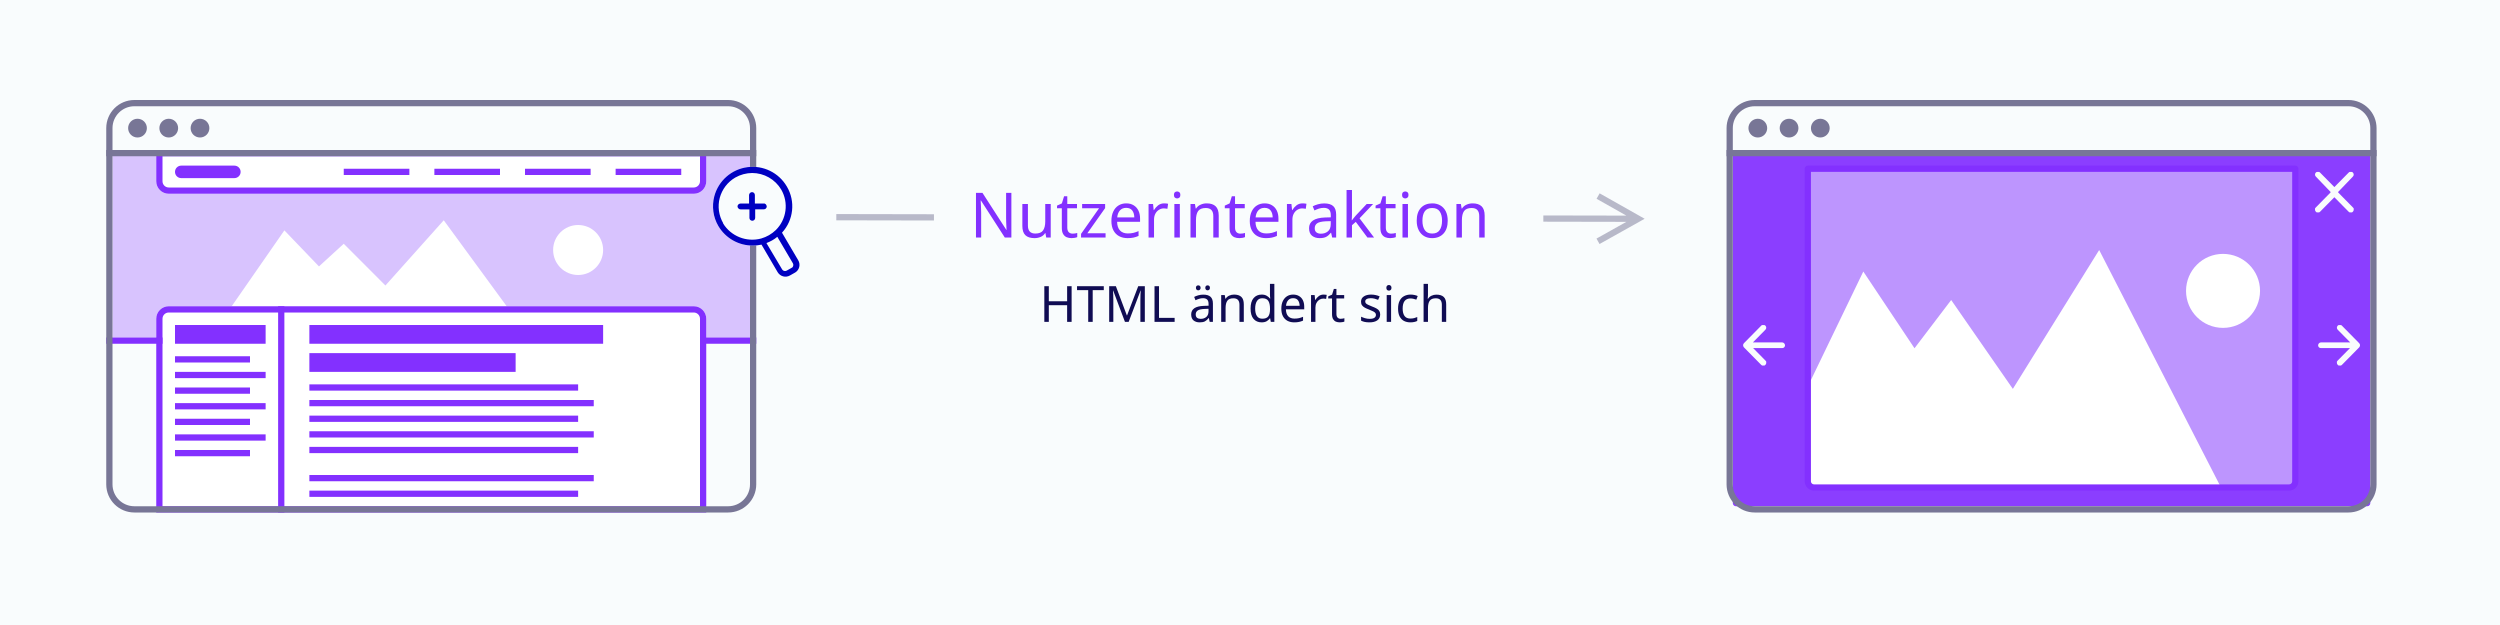
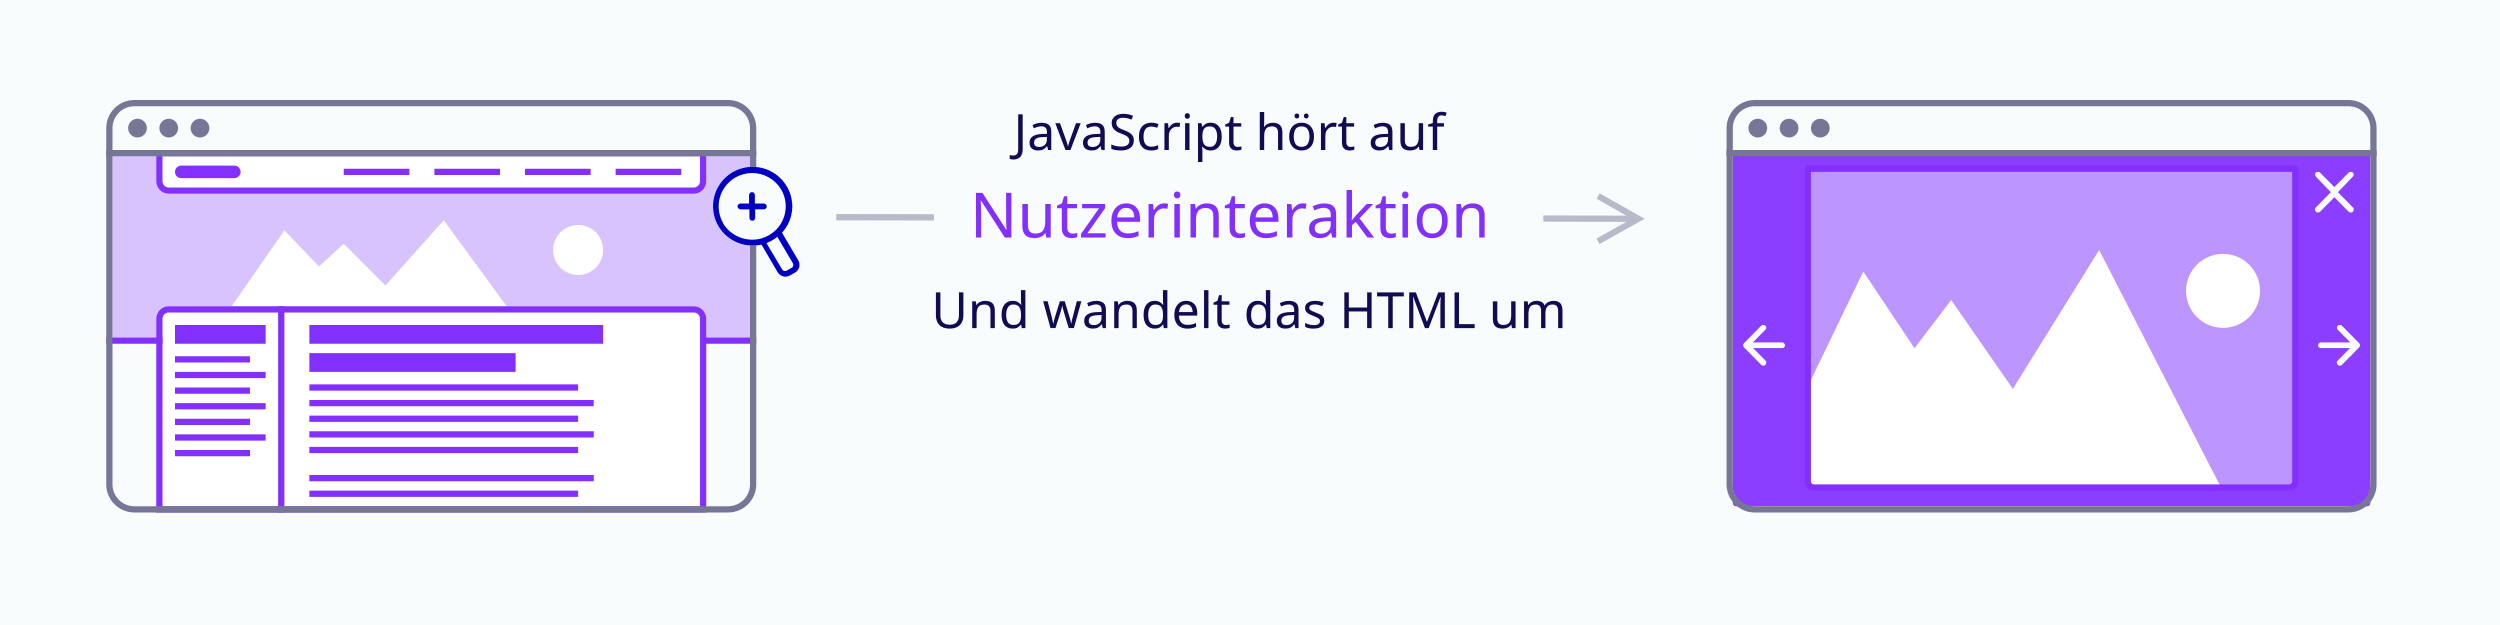
<svg xmlns="http://www.w3.org/2000/svg" xmlns:xlink="http://www.w3.org/1999/xlink" width="800" height="200" viewBox="0 0 800 200">
  <defs>
    <path id="a" d="M0,0 L156,0 L156,100 C156,101.105 155.105,102 154,102 L2,102 C0.895,102 1.91162759e-15,101.105 0,100 L0,0 L0,0 Z" />
    <path id="b" d="M0,0 L156,0 L156,100 C156,101.105 155.105,102 154,102 L2,102 C0.895,102 1.91162759e-15,101.105 0,100 L0,0 L0,0 Z" />
  </defs>
  <g fill="none" fill-rule="evenodd">
    <rect width="800" height="200" fill="#F9FCFD" />
    <g transform="translate(34 32)">
      <rect width="204" height="60" x="2" y="16" fill="#8330FF" opacity=".283" />
      <polygon fill="#FFF" points="32.5 77 57 41.719 68.069 53.253 76 46 89.334 59.36 108 38.485 134 74" />
      <circle cx="151" cy="48" r="8" fill="#FFF" />
      <path fill="#FFF" d="M20 66 188 66C190.209 66 192 67.791 192 70L192 132 192 132 16 132 16 70C16 67.791 17.791 66 20 66ZM16 16 192 16 192 26C192 28.209 190.209 30 188 30L20 30C17.791 30 16 28.209 16 26L16 16 16 16Z" />
      <g transform="translate(0 16)">
        <path stroke="#8330FF" stroke-width="2" d="M191 1 191 10C191 10.828 190.664 11.578 190.121 12.121 189.578 12.664 188.828 13 188 13L188 13 20 13C19.172 13 18.422 12.664 17.879 12.121 17.336 11.578 17 10.828 17 10L17 10 17 1 191 1ZM188 51C188.828 51 189.578 51.336 190.121 51.879 190.664 52.422 191 53.172 191 54L191 54 191 115 17 115 17 54C17 53.172 17.336 52.422 17.879 51.879 18.422 51.336 19.172 51 20 51L20 51Z" />
        <rect width="18" height="2" y="60" fill="#8330FF" />
        <rect width="2" height="66" x="55" y="50" fill="#8330FF" />
        <rect width="21" height="4" x="22" y="5" fill="#8330FF" rx="2" />
        <rect width="21" height="2" x="76" y="6" fill="#8330FF" />
        <rect width="29" height="6" x="22" y="56" fill="#8330FF" />
        <rect width="94" height="6" x="65" y="56" fill="#8330FF" />
        <rect width="66" height="6" x="65" y="65" fill="#8330FF" />
        <rect width="24" height="2" x="22" y="66" fill="#8330FF" />
        <polygon fill="#8330FF" points="65 75 151 75 151 77 65 77" />
        <rect width="24" height="2" x="22" y="76" fill="#8330FF" />
        <polygon fill="#8330FF" points="65 85 151 85 151 87 65 87" />
        <rect width="24" height="2" x="22" y="96" fill="#8330FF" />
        <rect width="24" height="2" x="22" y="86" fill="#8330FF" />
        <polygon fill="#8330FF" points="65 95 151 95 151 97 65 97" />
        <rect width="29" height="2" x="22" y="71" fill="#8330FF" />
        <polygon fill="#8330FF" points="65 80 156 80 156 82 65 82" />
        <rect width="29" height="2" x="22" y="81" fill="#8330FF" />
        <polygon fill="#8330FF" points="65 90 156 90 156 92 65 92" />
        <rect width="29" height="2" x="22" y="91" fill="#8330FF" />
        <polygon fill="#8330FF" points="65 104 156 104 156 106 65 106" />
        <rect width="21" height="2" x="105" y="6" fill="#8330FF" />
        <rect width="21" height="2" x="134" y="6" fill="#8330FF" />
        <rect width="21" height="2" x="163" y="6" fill="#8330FF" />
        <rect width="18" height="2" x="190" y="60" fill="#8330FF" />
        <polygon fill="#8330FF" points="65 109 151 109 151 111 65 111" />
      </g>
      <rect width="206" height="130" x="1" y="1" stroke="#787696" stroke-width="2" rx="8" />
      <rect width="208" height="2" y="16" fill="#787696" />
      <g fill="#787696" transform="translate(7 6)">
        <circle cx="3" cy="3" r="3" />
        <circle cx="13" cy="3" r="3" />
        <circle cx="23" cy="3" r="3" />
      </g>
      <g transform="translate(234 17)">
        <path fill="#787696" fill-rule="nonzero" d="M243.885,-7.135 L244.755,-6.643 L256.742,0.131 L258.29,1.005 L256.739,1.874 L244.725,8.6 L243.853,9.089 L242.876,7.344 L243.748,6.855 L252.429,1.994 L244.251,1.978 L0.615,1.5 L-0.385,1.498 L-0.381,-0.502 L0.619,-0.5 L244.255,-0.022 L252.435,-0.005 L243.771,-4.901 L242.901,-5.393 L243.885,-7.135 Z" opacity=".503" transform="translate(0 20)" />
        <g transform="translate(30.867)">
          <rect width="195" height="40" fill="#F9FCFD" />
          <text fill="#8330FF" fill-rule="nonzero" font-family="SpaceGrotesk-Light_Medium, Space Grotesk" font-size="20" font-weight="400" transform="translate(11.5 7)">
            <tspan x=".007" y="20">Nutzerinteraktion</tspan>
          </text>
        </g>
      </g>
    </g>
    <path fill="#F9FCFD" fill-rule="nonzero" d="M255.44,83.3 L250.24,74.46 C253.96,70.423 254.593,64.425 251.8,59.7 C249.227,55.266 244.237,52.817 239.155,53.496 C234.073,54.174 229.9,57.846 228.58,62.8 C228.161,64.398 228.059,66.063 228.28,67.7 C228.497,69.338 229.041,70.916 229.88,72.34 C232.194,76.249 236.417,78.628 240.96,78.58 C241.875,78.579 242.787,78.478 243.68,78.28 L248.86,87.12 C249.254,87.771 249.885,88.244 250.62,88.44 C251.358,88.633 252.142,88.525 252.8,88.14 L254.5,87.18 C255.813,86.355 256.23,84.634 255.44,83.3 L255.44,83.3 Z" />
    <g fill="#0000C2" fill-rule="nonzero" transform="translate(228.166 53.384)">
      <path d="M27.274,29.916 L22.074,21.076 C25.793,17.039 26.427,11.042 23.634,6.316 C21.061,1.882 16.07,-0.567 10.989,0.112 C5.907,0.79 1.734,4.462 0.414,9.416 C-0.005,11.014 -0.107,12.679 0.114,14.316 C0.331,15.955 0.875,17.533 1.714,18.956 C4.028,22.866 8.251,25.244 12.794,25.196 C13.709,25.195 14.621,25.095 15.514,24.896 L20.694,33.736 C21.088,34.388 21.718,34.861 22.454,35.056 C23.192,35.249 23.975,35.141 24.634,34.756 L26.334,33.796 C27.647,32.972 28.064,31.251 27.274,29.916 L27.274,29.916 Z M3.274,18.076 C2.56,16.844 2.092,15.486 1.894,14.076 C1.71,12.693 1.798,11.286 2.154,9.936 C2.516,8.591 3.134,7.328 3.974,6.216 C4.827,5.092 5.894,4.147 7.114,3.436 C8.76,2.497 10.619,1.994 12.514,1.976 C16.342,1.98 19.884,4.002 21.834,7.296 C24.26,11.494 23.553,16.799 20.114,20.216 C19.452,20.859 18.713,21.416 17.914,21.876 C17.125,22.328 16.286,22.683 15.414,22.936 C10.713,24.205 5.739,22.226 3.194,18.076 L3.274,18.076 Z M25.274,32.256 L23.574,33.216 C23.332,33.358 23.043,33.394 22.774,33.316 C22.506,33.257 22.275,33.091 22.134,32.856 L17.094,24.396 C17.401,24.287 17.701,24.16 17.994,24.016 L18.894,23.556 C19.489,23.223 20.051,22.835 20.574,22.396 L25.554,30.856 C25.694,31.084 25.737,31.357 25.674,31.616 C25.637,31.867 25.509,32.095 25.314,32.256 L25.274,32.256 Z" />
      <path d="M17.194,12.676 C17.191,12.925 17.091,13.162 16.914,13.336 C16.74,13.512 16.501,13.606 16.254,13.596 L13.494,13.596 L13.494,16.336 C13.491,16.585 13.391,16.822 13.214,16.996 C13.042,17.163 12.813,17.256 12.574,17.256 C12.33,17.251 12.096,17.159 11.914,16.996 C11.742,16.82 11.649,16.582 11.654,16.336 L11.654,13.616 L8.814,13.616 C8.573,13.625 8.34,13.531 8.174,13.356 C7.97,13.188 7.846,12.941 7.834,12.676 C7.832,12.433 7.934,12.2 8.114,12.036 C8.281,11.861 8.511,11.76 8.754,11.756 L11.534,11.756 L11.534,9.036 C11.537,8.784 11.646,8.545 11.834,8.376 C12.004,8.199 12.238,8.099 12.484,8.099 C12.729,8.099 12.964,8.199 13.134,8.376 C13.3,8.556 13.393,8.792 13.394,9.036 L13.394,11.756 L16.174,11.756 L16.534,11.756 C16.655,11.796 16.765,11.865 16.854,11.956 C16.949,12.039 17.024,12.141 17.074,12.256 C17.14,12.388 17.181,12.53 17.194,12.676 L17.194,12.676 Z" />
    </g>
    <g transform="translate(552.5 32)">
      <path fill="#8330FF" d="M2,16 L206,16 L206,129 C206,129.552 205.552,130 205,130 L3,130 C2.448,130 2,129.552 2,129 L2,16 L2,16 Z" opacity=".93" />
      <g transform="translate(26 22)">
        <use xlink:href="#a" fill="#F9FCFD" />
        <mask id="c" fill="#fff">
          <use xlink:href="#b" />
        </mask>
        <use xlink:href="#b" fill="#8330FF" opacity=".504" />
        <circle cx="132.871" cy="39.082" r="11.839" fill="#FFF" mask="url(#c)" />
        <polygon fill="#FFF" points="-18.5 108 17.758 32.887 34.139 57.441 45.877 42.001 65.61 70.443 93.234 26 135.298 108" mask="url(#c)" />
      </g>
      <path stroke="#8330FF" stroke-linejoin="round" stroke-width="2" d="M26,22 L182,22 L182,122 C182,123.105 181.105,124 180,124 L28,124 C26.895,124 26,123.105 26,122 L26,22 L26,22 Z" />
      <path fill="#F9FCFD" fill-rule="nonzero" d="M195.301 84.088C195.273 83.968 195.273 83.843 195.301 83.723 195.342 83.613 195.411 83.515 195.501 83.44L199.495 79.391 190.209 79.391C189.969 79.402 189.735 79.313 189.562 79.145 189.388 78.977 189.29 78.744 189.29 78.501 189.311 77.995 189.71 77.59 190.209 77.569L199.574 77.569 195.581 73.521C195.401 73.354 195.3 73.119 195.301 72.873 195.299 72.62 195.4 72.379 195.581 72.205 195.672 72.109 195.791 72.045 195.92 72.023 196.031 71.992 196.148 71.992 196.26 72.023 196.378 71.994 196.501 71.994 196.619 72.023 196.736 72.058 196.841 72.129 196.919 72.225L202.45 77.832C202.616 78.006 202.709 78.238 202.71 78.48 202.705 78.727 202.613 78.964 202.45 79.148L196.919 84.756C196.838 84.853 196.735 84.93 196.619 84.978 196.494 85.007 196.365 85.007 196.24 84.978 196.114 85 195.986 85 195.86 84.978 195.744 84.921 195.642 84.838 195.561 84.736 195.387 84.567 195.292 84.331 195.301 84.088ZM189.26 23.023C189.378 22.994 189.501 22.994 189.619 23.023 189.736 23.058 189.841 23.129 189.919 23.225L194.495 27.863 199.071 23.225C199.13 23.153 199.203 23.095 199.285 23.056L199.371 23.023C199.489 22.994 199.612 22.994 199.73 23.023 199.841 22.992 199.958 22.992 200.07 23.023 200.199 23.045 200.318 23.109 200.409 23.205 200.59 23.379 200.691 23.62 200.689 23.873 200.69 24.119 200.588 24.354 200.409 24.521L200.409 24.521 195.708 29.418C195.709 29.439 195.71 29.459 195.71 29.48L195.701 29.576 200.489 34.44C200.557 34.496 200.612 34.565 200.653 34.643L200.689 34.723C200.717 34.843 200.717 34.968 200.689 35.088 200.698 35.331 200.603 35.567 200.429 35.736 200.348 35.838 200.246 35.921 200.13 35.978 200.004 36 199.876 36 199.75 35.978 199.625 36.007 199.496 36.007 199.371 35.978 199.255 35.93 199.152 35.853 199.071 35.756L199.071 35.756 194.494 31.116 189.919 35.756C189.838 35.853 189.735 35.93 189.619 35.978 189.494 36.007 189.365 36.007 189.24 35.978 189.114 36 188.986 36 188.86 35.978 188.744 35.921 188.642 35.838 188.561 35.736 188.387 35.567 188.292 35.331 188.301 35.088 188.273 34.968 188.273 34.843 188.301 34.723 188.342 34.613 188.411 34.515 188.501 34.44L193.287 29.577 193.28 29.48C193.28 29.459 193.281 29.438 193.282 29.417L188.581 24.521C188.401 24.354 188.3 24.119 188.301 23.873 188.299 23.62 188.4 23.379 188.581 23.205 188.672 23.109 188.791 23.045 188.92 23.023 189.031 22.992 189.148 22.992 189.26 23.023Z" />
      <path fill="#F9FCFD" fill-rule="nonzero" d="M11.301,84.088 C11.273,83.968 11.273,83.843 11.301,83.723 C11.342,83.613 11.411,83.515 11.501,83.44 L15.495,79.391 L6.209,79.391 C5.969,79.402 5.735,79.313 5.562,79.145 C5.388,78.977 5.29,78.744 5.29,78.501 C5.311,77.995 5.71,77.59 6.209,77.569 L15.574,77.569 L11.581,73.521 C11.401,73.354 11.3,73.119 11.301,72.873 C11.299,72.62 11.4,72.379 11.581,72.205 C11.672,72.109 11.791,72.045 11.92,72.023 C12.031,71.992 12.148,71.992 12.26,72.023 C12.378,71.994 12.501,71.994 12.619,72.023 C12.736,72.058 12.841,72.129 12.919,72.225 L18.45,77.832 C18.616,78.006 18.709,78.238 18.71,78.48 C18.705,78.727 18.613,78.964 18.45,79.148 L12.919,84.756 C12.838,84.853 12.735,84.93 12.619,84.978 C12.494,85.007 12.365,85.007 12.24,84.978 C12.114,85 11.986,85 11.86,84.978 C11.744,84.921 11.642,84.838 11.561,84.736 C11.387,84.567 11.292,84.331 11.301,84.088 Z" transform="matrix(-1 0 0 1 24 0)" />
      <rect width="206" height="130" x="1" y="1" stroke="#787696" stroke-width="2" rx="8" />
      <rect width="208" height="2" y="16" fill="#787696" />
      <g fill="#787696" transform="translate(7 6)">
        <circle cx="3" cy="3" r="3" />
        <circle cx="13" cy="3" r="3" />
        <circle cx="23" cy="3" r="3" />
      </g>
    </g>
    <text fill="#100C53" font-family="SpaceGrotesk-Light_Medium, Space Grotesk" font-size="16" font-weight="400">
-       <tspan x="332.635" y="103">HTML ändert sich</tspan>
+       <tspan x="324.35" y="48">JavaScript hört auf</tspan>
+     </text>
+     <text fill="#100C53" font-family="SpaceGrotesk-Light_Medium, Space Grotesk" font-size="16" font-weight="400">
+       <tspan x="298.05" y="105">Und wandelt das HTML um</tspan>
    </text>
  </g>
</svg>
